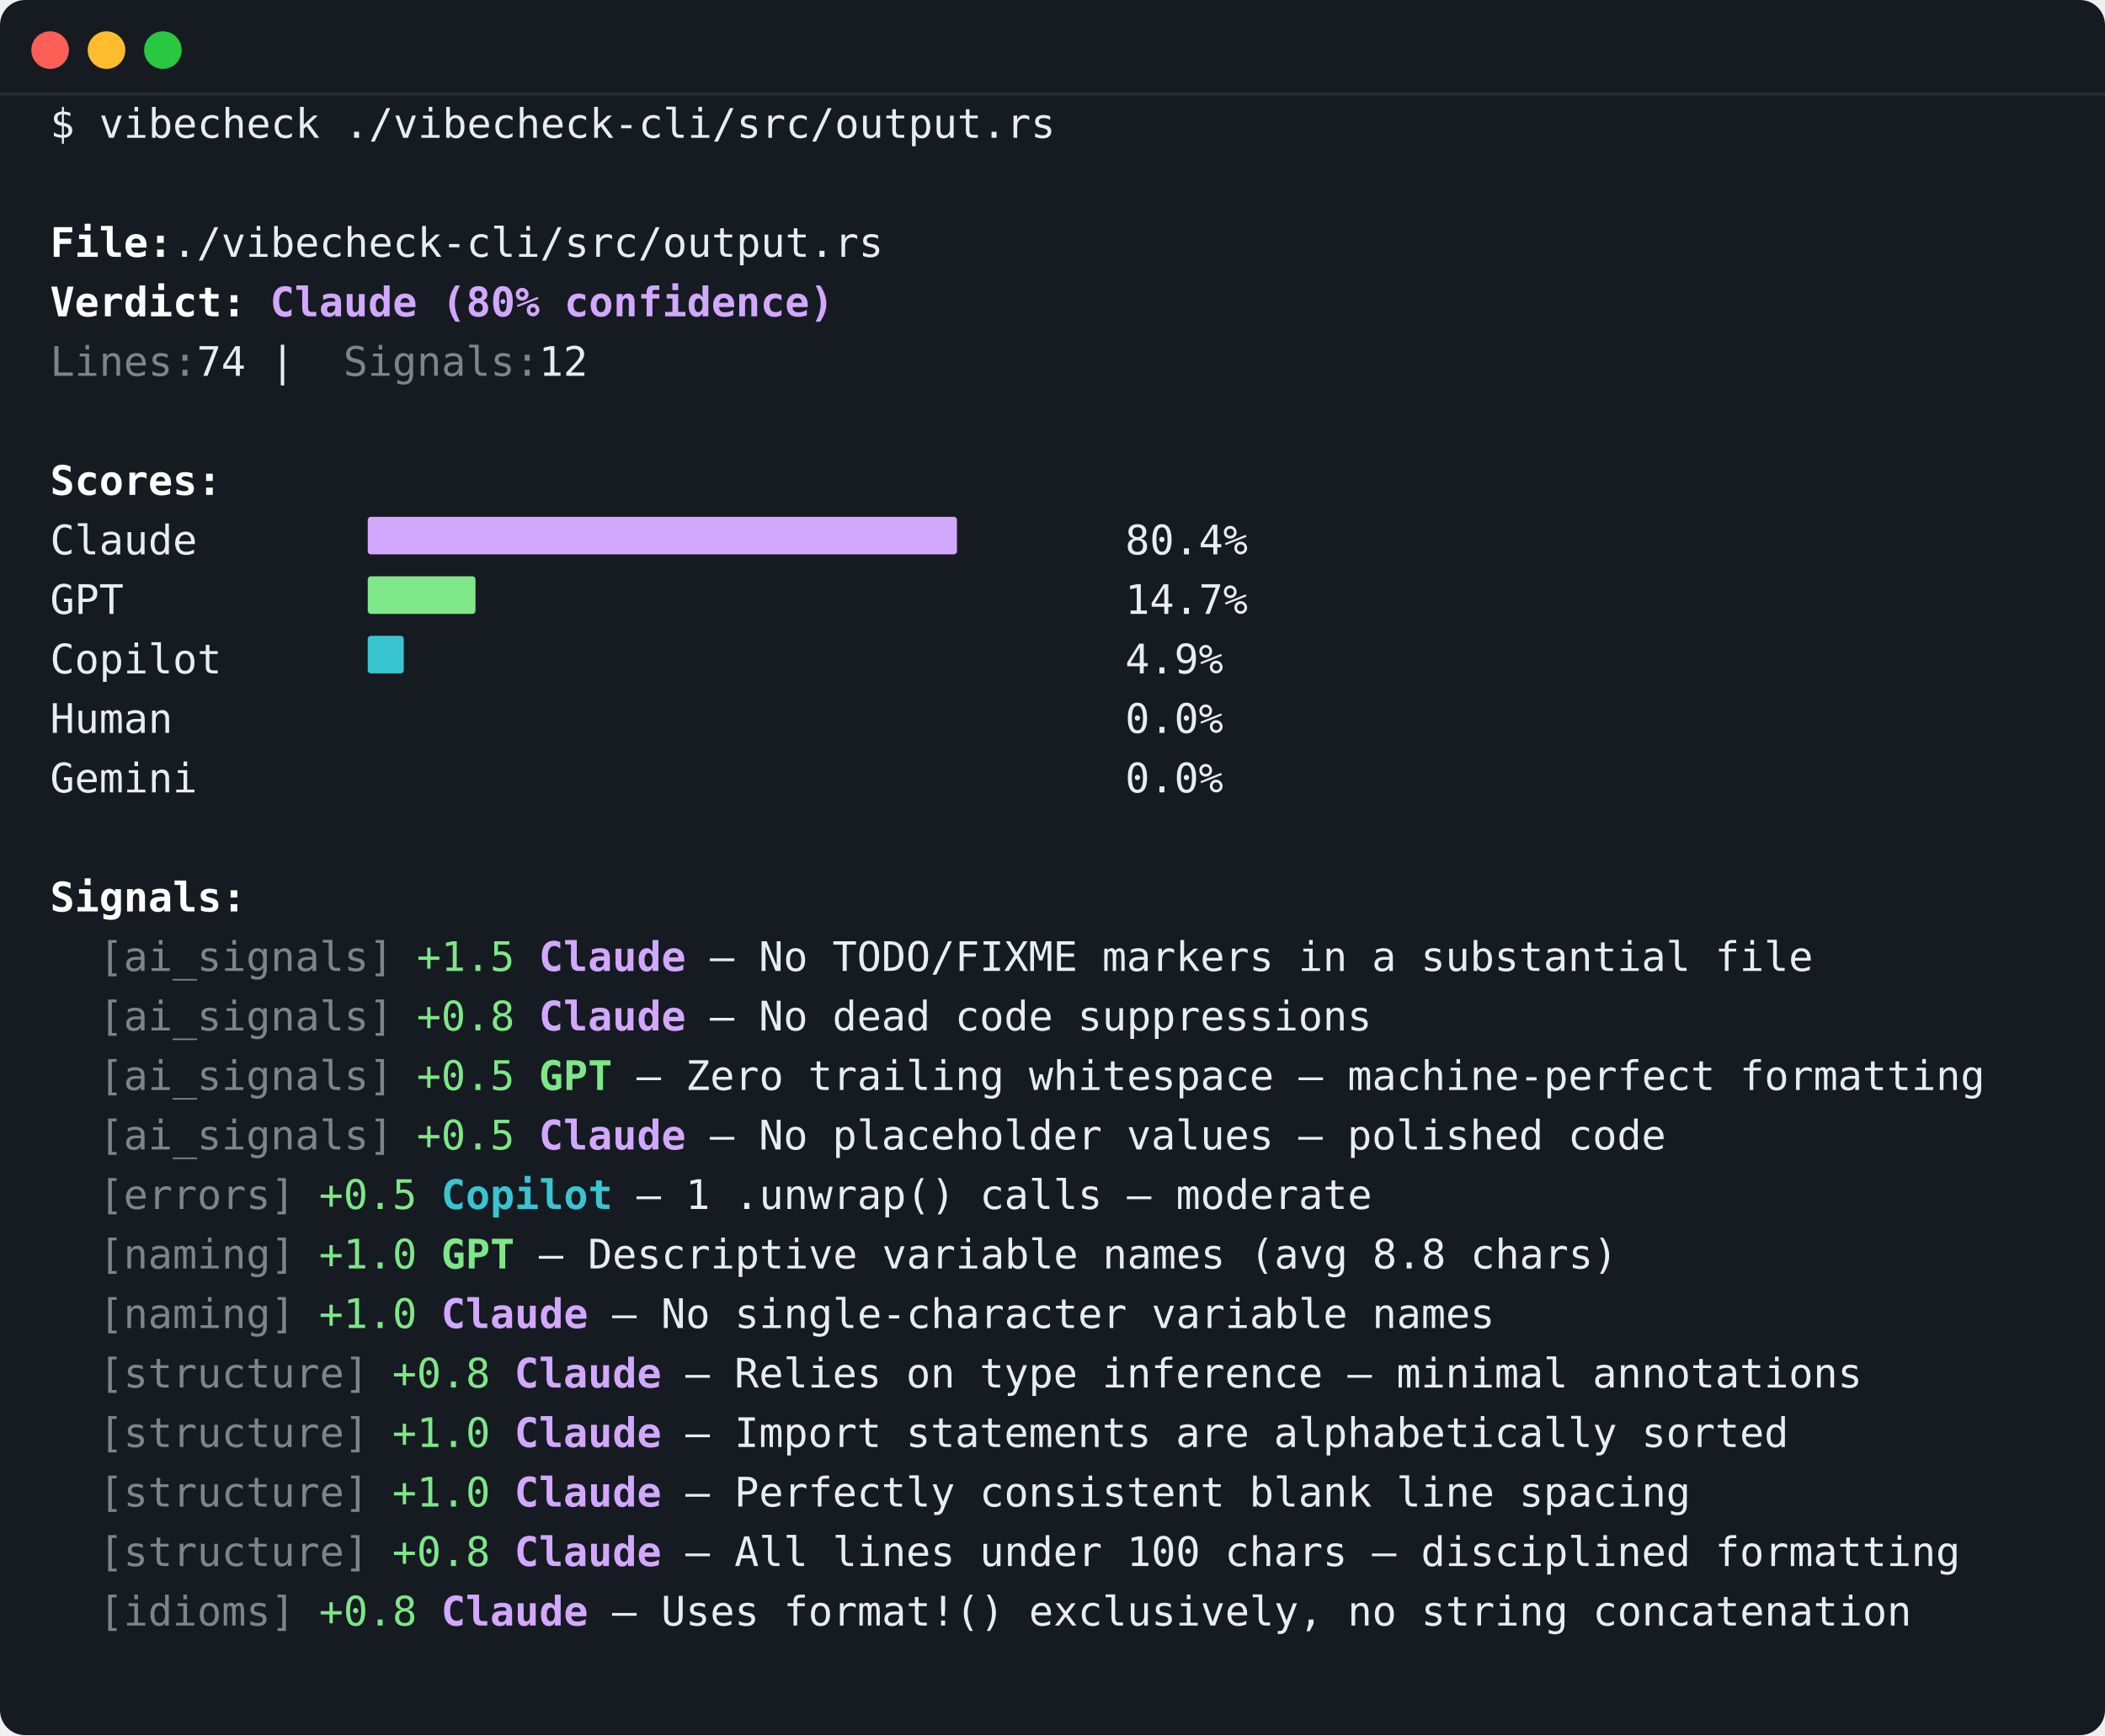
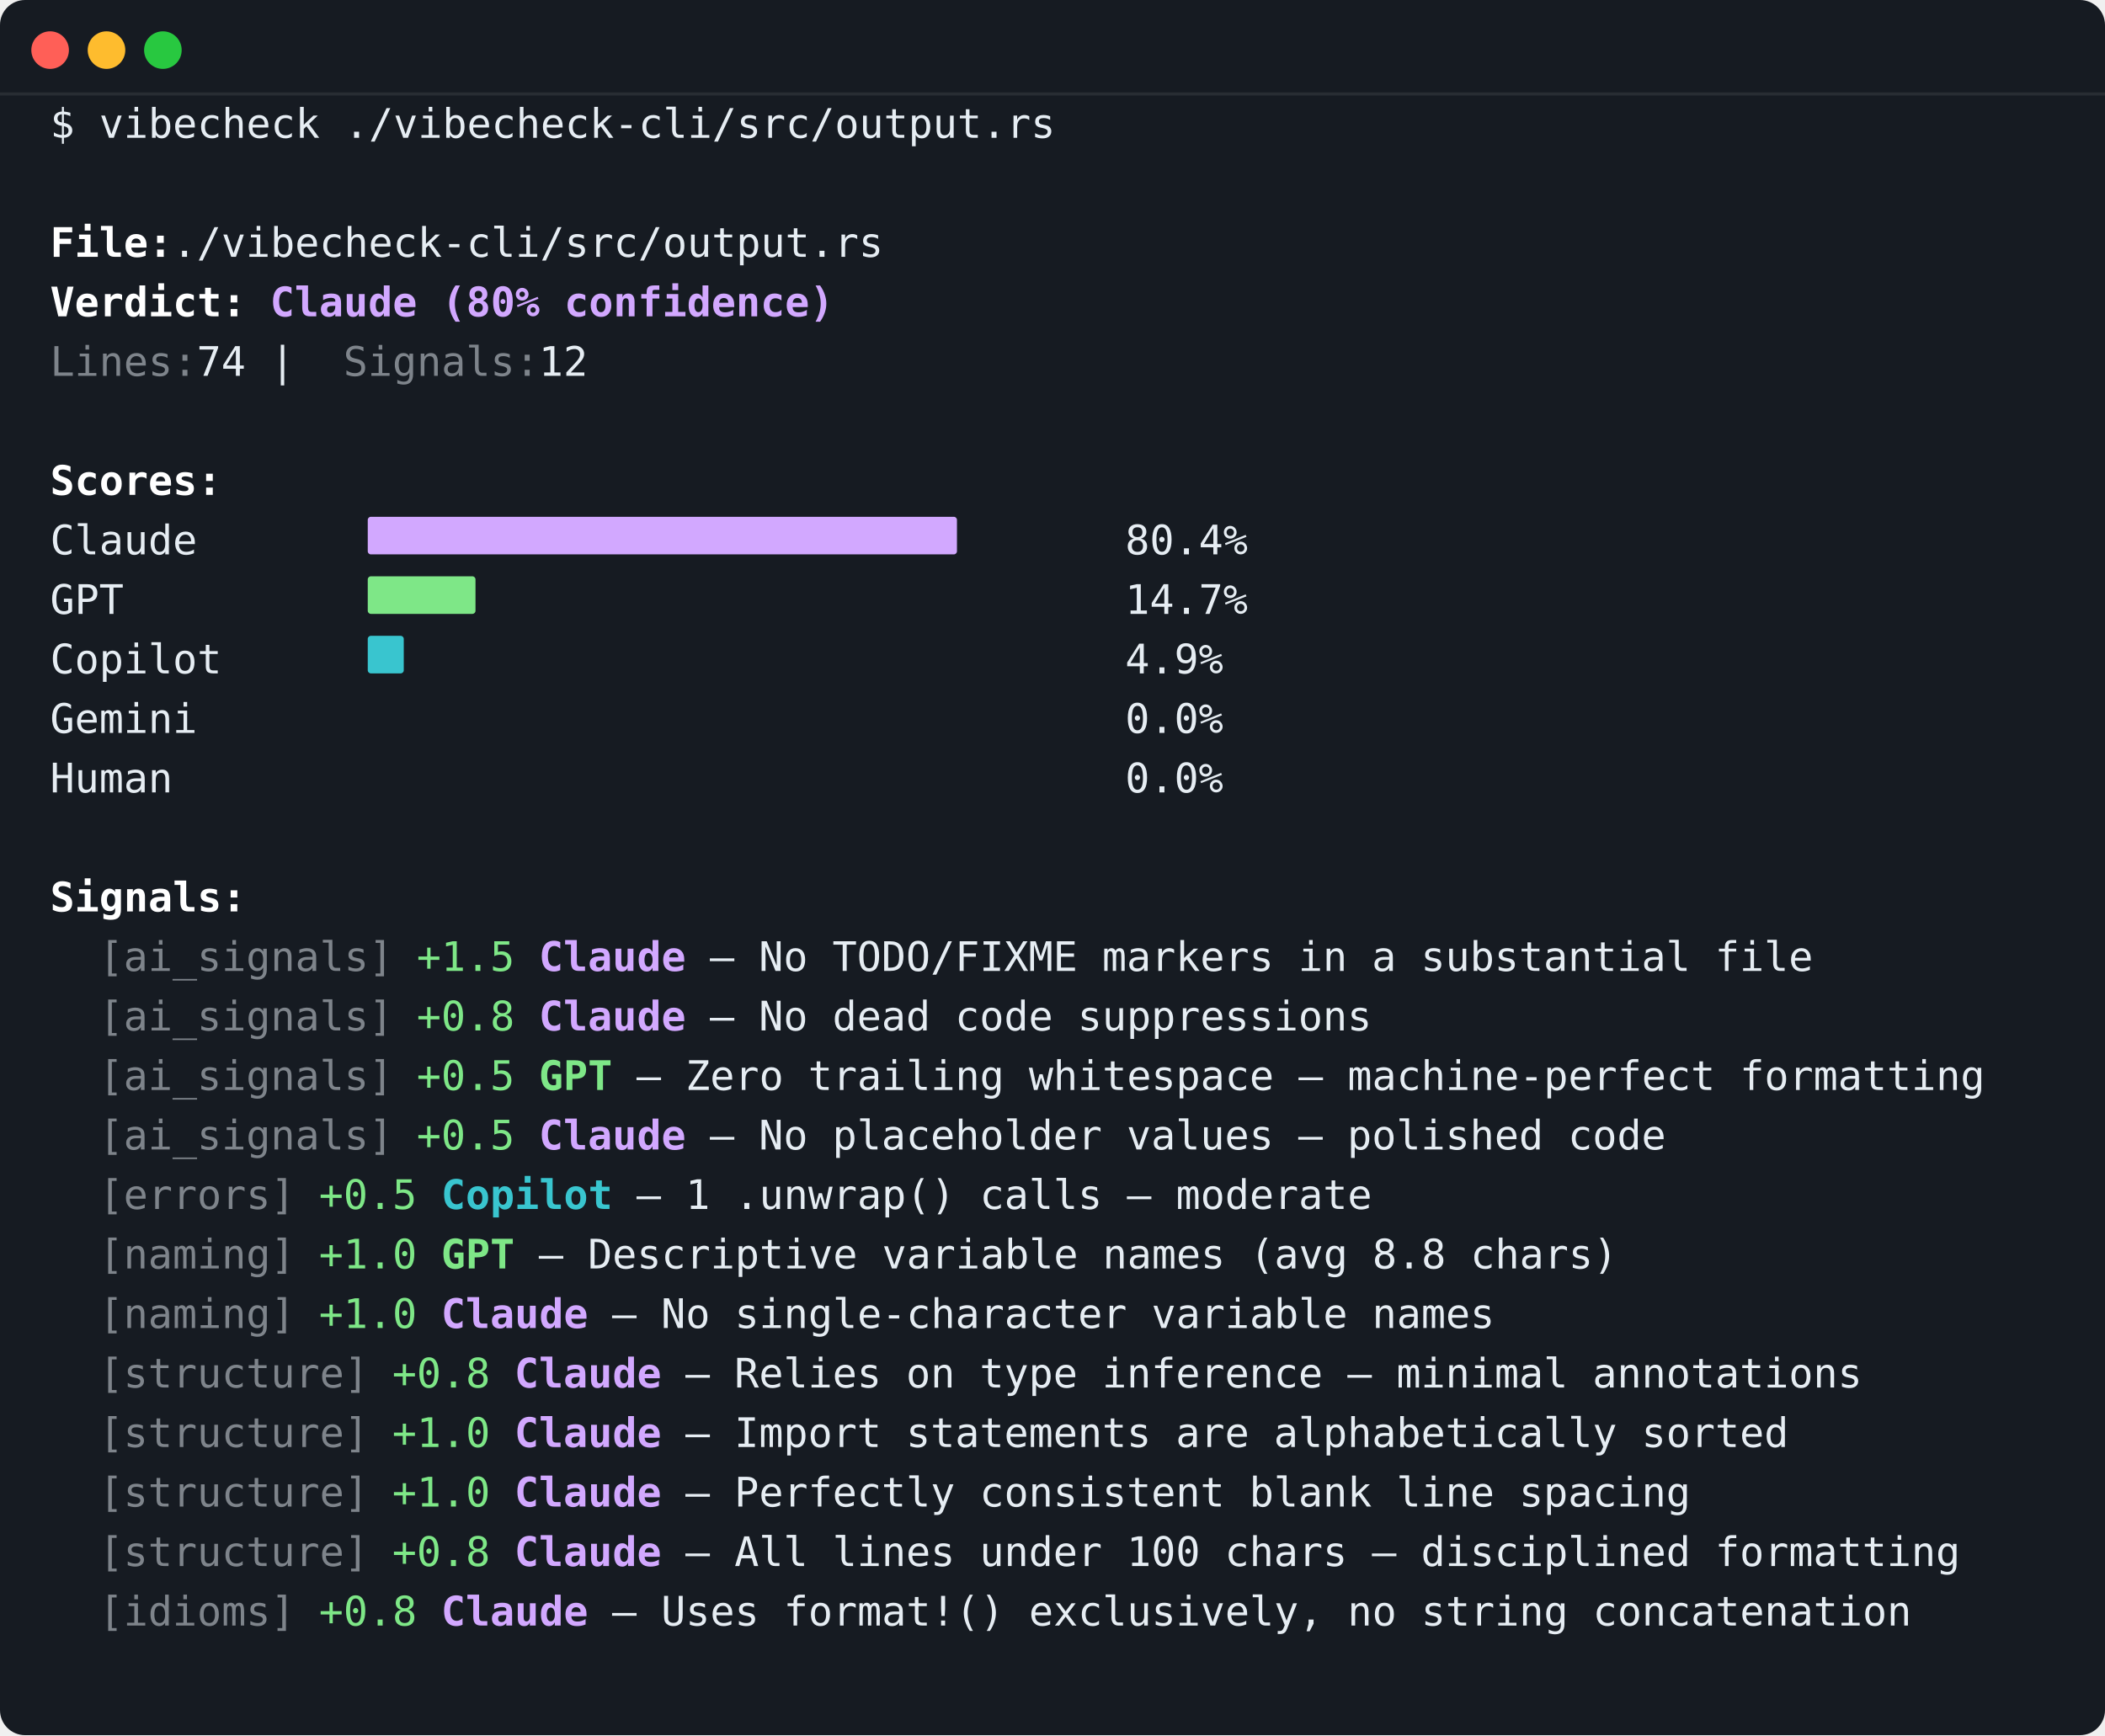
<svg xmlns="http://www.w3.org/2000/svg" viewBox="0 0 672 554" width="672" height="554">
  <rect width="672" height="554" fill="#161b22" rx="8" />
  <circle cx="16" cy="16" r="6" fill="#ff5f57" />
  <circle cx="34" cy="16" r="6" fill="#febc2e" />
  <circle cx="52" cy="16" r="6" fill="#28c840" />
  <line x1="0" y1="30" x2="672" y2="30" stroke="#ffffff" stroke-opacity="0.08" stroke-width="1" />
  <text x="16.0" y="44" font-family="ui-monospace,SFMono-Regular,'SF Mono',Menlo,Consolas,monospace" font-size="13px" fill="#e6edf3">$ vibecheck ./vibecheck-cli/src/output.rs</text>
  <text x="16.0" y="82" font-family="ui-monospace,SFMono-Regular,'SF Mono',Menlo,Consolas,monospace" font-size="13px" fill="#ffffff" font-weight="bold">File:</text>
  <text x="55.0" y="82" font-family="ui-monospace,SFMono-Regular,'SF Mono',Menlo,Consolas,monospace" font-size="13px" fill="#e6edf3"> ./vibecheck-cli/src/output.rs</text>
  <text x="16.0" y="101" font-family="ui-monospace,SFMono-Regular,'SF Mono',Menlo,Consolas,monospace" font-size="13px" fill="#ffffff" font-weight="bold">Verdict:</text>
  <text x="86.2" y="101" font-family="ui-monospace,SFMono-Regular,'SF Mono',Menlo,Consolas,monospace" font-size="13px" fill="#d2a8ff" font-weight="bold">Claude (80% confidence)</text>
  <text x="16.0" y="120" font-family="ui-monospace,SFMono-Regular,'SF Mono',Menlo,Consolas,monospace" font-size="13px" fill="#e6edf3" opacity="0.5">Lines:</text>
  <text x="62.8" y="120" font-family="ui-monospace,SFMono-Regular,'SF Mono',Menlo,Consolas,monospace" font-size="13px" fill="#e6edf3"> 74 | </text>
  <text x="109.6" y="120" font-family="ui-monospace,SFMono-Regular,'SF Mono',Menlo,Consolas,monospace" font-size="13px" fill="#e6edf3" opacity="0.5">Signals:</text>
  <text x="172.0" y="120" font-family="ui-monospace,SFMono-Regular,'SF Mono',Menlo,Consolas,monospace" font-size="13px" fill="#e6edf3"> 12</text>
  <text x="16.0" y="158" font-family="ui-monospace,SFMono-Regular,'SF Mono',Menlo,Consolas,monospace" font-size="13px" fill="#ffffff" font-weight="bold">Scores:</text>
  <text x="16.0" y="177" font-family="ui-monospace,SFMono-Regular,'SF Mono',Menlo,Consolas,monospace" font-size="13px" fill="#e6edf3">  Claude     </text>
  <rect x="117.4" y="165.0" width="188.1" height="12" fill="#d2a8ff" rx="1" />
  <text x="359.2" y="177" font-family="ui-monospace,SFMono-Regular,'SF Mono',Menlo,Consolas,monospace" font-size="13px" fill="#e6edf3">80.4%</text>
  <text x="16.0" y="196" font-family="ui-monospace,SFMono-Regular,'SF Mono',Menlo,Consolas,monospace" font-size="13px" fill="#e6edf3">  GPT        </text>
  <rect x="117.4" y="184.0" width="34.4" height="12" fill="#7ee787" rx="1" />
  <text x="359.2" y="196" font-family="ui-monospace,SFMono-Regular,'SF Mono',Menlo,Consolas,monospace" font-size="13px" fill="#e6edf3">14.7%</text>
  <text x="16.0" y="215" font-family="ui-monospace,SFMono-Regular,'SF Mono',Menlo,Consolas,monospace" font-size="13px" fill="#e6edf3">  Copilot    </text>
  <rect x="117.4" y="203.0" width="11.5" height="12" fill="#39c5cf" rx="1" />
  <text x="359.2" y="215" font-family="ui-monospace,SFMono-Regular,'SF Mono',Menlo,Consolas,monospace" font-size="13px" fill="#e6edf3">4.9%</text>
-   <text x="16.0" y="234" font-family="ui-monospace,SFMono-Regular,'SF Mono',Menlo,Consolas,monospace" font-size="13px" fill="#e6edf3">  Human      </text>
+   <text x="16.0" y="234" font-family="ui-monospace,SFMono-Regular,'SF Mono',Menlo,Consolas,monospace" font-size="13px" fill="#e6edf3">  Gemini     </text>
  <text x="359.2" y="234" font-family="ui-monospace,SFMono-Regular,'SF Mono',Menlo,Consolas,monospace" font-size="13px" fill="#e6edf3">0.0%</text>
-   <text x="16.0" y="253" font-family="ui-monospace,SFMono-Regular,'SF Mono',Menlo,Consolas,monospace" font-size="13px" fill="#e6edf3">  Gemini     </text>
+   <text x="16.0" y="253" font-family="ui-monospace,SFMono-Regular,'SF Mono',Menlo,Consolas,monospace" font-size="13px" fill="#e6edf3">  Human      </text>
  <text x="359.2" y="253" font-family="ui-monospace,SFMono-Regular,'SF Mono',Menlo,Consolas,monospace" font-size="13px" fill="#e6edf3">0.0%</text>
  <text x="16.0" y="291" font-family="ui-monospace,SFMono-Regular,'SF Mono',Menlo,Consolas,monospace" font-size="13px" fill="#ffffff" font-weight="bold">Signals:</text>
  <text x="16.0" y="310" font-family="ui-monospace,SFMono-Regular,'SF Mono',Menlo,Consolas,monospace" font-size="13px" fill="#e6edf3">  </text>
  <text x="31.6" y="310" font-family="ui-monospace,SFMono-Regular,'SF Mono',Menlo,Consolas,monospace" font-size="13px" fill="#e6edf3" opacity="0.5">[ai_signals] </text>
  <text x="133.0" y="310" font-family="ui-monospace,SFMono-Regular,'SF Mono',Menlo,Consolas,monospace" font-size="13px" fill="#7ee787">+1.5 </text>
  <text x="172.0" y="310" font-family="ui-monospace,SFMono-Regular,'SF Mono',Menlo,Consolas,monospace" font-size="13px" fill="#d2a8ff" font-weight="bold">Claude </text>
  <text x="226.6" y="310" font-family="ui-monospace,SFMono-Regular,'SF Mono',Menlo,Consolas,monospace" font-size="13px" fill="#e6edf3">— No TODO/FIXME markers in a substantial file</text>
  <text x="16.0" y="329" font-family="ui-monospace,SFMono-Regular,'SF Mono',Menlo,Consolas,monospace" font-size="13px" fill="#e6edf3">  </text>
  <text x="31.6" y="329" font-family="ui-monospace,SFMono-Regular,'SF Mono',Menlo,Consolas,monospace" font-size="13px" fill="#e6edf3" opacity="0.5">[ai_signals] </text>
  <text x="133.0" y="329" font-family="ui-monospace,SFMono-Regular,'SF Mono',Menlo,Consolas,monospace" font-size="13px" fill="#7ee787">+0.8 </text>
  <text x="172.0" y="329" font-family="ui-monospace,SFMono-Regular,'SF Mono',Menlo,Consolas,monospace" font-size="13px" fill="#d2a8ff" font-weight="bold">Claude </text>
  <text x="226.6" y="329" font-family="ui-monospace,SFMono-Regular,'SF Mono',Menlo,Consolas,monospace" font-size="13px" fill="#e6edf3">— No dead code suppressions</text>
  <text x="16.0" y="348" font-family="ui-monospace,SFMono-Regular,'SF Mono',Menlo,Consolas,monospace" font-size="13px" fill="#e6edf3">  </text>
  <text x="31.6" y="348" font-family="ui-monospace,SFMono-Regular,'SF Mono',Menlo,Consolas,monospace" font-size="13px" fill="#e6edf3" opacity="0.5">[ai_signals] </text>
  <text x="133.0" y="348" font-family="ui-monospace,SFMono-Regular,'SF Mono',Menlo,Consolas,monospace" font-size="13px" fill="#7ee787">+0.5 </text>
  <text x="172.0" y="348" font-family="ui-monospace,SFMono-Regular,'SF Mono',Menlo,Consolas,monospace" font-size="13px" fill="#7ee787" font-weight="bold">GPT </text>
  <text x="203.2" y="348" font-family="ui-monospace,SFMono-Regular,'SF Mono',Menlo,Consolas,monospace" font-size="13px" fill="#e6edf3">— Zero trailing whitespace — machine-perfect formatting</text>
  <text x="16.0" y="367" font-family="ui-monospace,SFMono-Regular,'SF Mono',Menlo,Consolas,monospace" font-size="13px" fill="#e6edf3">  </text>
  <text x="31.6" y="367" font-family="ui-monospace,SFMono-Regular,'SF Mono',Menlo,Consolas,monospace" font-size="13px" fill="#e6edf3" opacity="0.5">[ai_signals] </text>
  <text x="133.0" y="367" font-family="ui-monospace,SFMono-Regular,'SF Mono',Menlo,Consolas,monospace" font-size="13px" fill="#7ee787">+0.5 </text>
  <text x="172.0" y="367" font-family="ui-monospace,SFMono-Regular,'SF Mono',Menlo,Consolas,monospace" font-size="13px" fill="#d2a8ff" font-weight="bold">Claude </text>
  <text x="226.6" y="367" font-family="ui-monospace,SFMono-Regular,'SF Mono',Menlo,Consolas,monospace" font-size="13px" fill="#e6edf3">— No placeholder values — polished code</text>
  <text x="16.0" y="386" font-family="ui-monospace,SFMono-Regular,'SF Mono',Menlo,Consolas,monospace" font-size="13px" fill="#e6edf3">  </text>
  <text x="31.6" y="386" font-family="ui-monospace,SFMono-Regular,'SF Mono',Menlo,Consolas,monospace" font-size="13px" fill="#e6edf3" opacity="0.5">[errors] </text>
  <text x="101.8" y="386" font-family="ui-monospace,SFMono-Regular,'SF Mono',Menlo,Consolas,monospace" font-size="13px" fill="#7ee787">+0.5 </text>
  <text x="140.8" y="386" font-family="ui-monospace,SFMono-Regular,'SF Mono',Menlo,Consolas,monospace" font-size="13px" fill="#39c5cf" font-weight="bold">Copilot </text>
  <text x="203.2" y="386" font-family="ui-monospace,SFMono-Regular,'SF Mono',Menlo,Consolas,monospace" font-size="13px" fill="#e6edf3">— 1 .unwrap() calls — moderate</text>
  <text x="16.0" y="405" font-family="ui-monospace,SFMono-Regular,'SF Mono',Menlo,Consolas,monospace" font-size="13px" fill="#e6edf3">  </text>
  <text x="31.6" y="405" font-family="ui-monospace,SFMono-Regular,'SF Mono',Menlo,Consolas,monospace" font-size="13px" fill="#e6edf3" opacity="0.5">[naming] </text>
  <text x="101.8" y="405" font-family="ui-monospace,SFMono-Regular,'SF Mono',Menlo,Consolas,monospace" font-size="13px" fill="#7ee787">+1.0 </text>
  <text x="140.8" y="405" font-family="ui-monospace,SFMono-Regular,'SF Mono',Menlo,Consolas,monospace" font-size="13px" fill="#7ee787" font-weight="bold">GPT </text>
  <text x="172.0" y="405" font-family="ui-monospace,SFMono-Regular,'SF Mono',Menlo,Consolas,monospace" font-size="13px" fill="#e6edf3">— Descriptive variable names (avg 8.8 chars)</text>
  <text x="16.0" y="424" font-family="ui-monospace,SFMono-Regular,'SF Mono',Menlo,Consolas,monospace" font-size="13px" fill="#e6edf3">  </text>
  <text x="31.6" y="424" font-family="ui-monospace,SFMono-Regular,'SF Mono',Menlo,Consolas,monospace" font-size="13px" fill="#e6edf3" opacity="0.5">[naming] </text>
  <text x="101.8" y="424" font-family="ui-monospace,SFMono-Regular,'SF Mono',Menlo,Consolas,monospace" font-size="13px" fill="#7ee787">+1.0 </text>
  <text x="140.8" y="424" font-family="ui-monospace,SFMono-Regular,'SF Mono',Menlo,Consolas,monospace" font-size="13px" fill="#d2a8ff" font-weight="bold">Claude </text>
  <text x="195.4" y="424" font-family="ui-monospace,SFMono-Regular,'SF Mono',Menlo,Consolas,monospace" font-size="13px" fill="#e6edf3">— No single-character variable names</text>
  <text x="16.0" y="443" font-family="ui-monospace,SFMono-Regular,'SF Mono',Menlo,Consolas,monospace" font-size="13px" fill="#e6edf3">  </text>
  <text x="31.6" y="443" font-family="ui-monospace,SFMono-Regular,'SF Mono',Menlo,Consolas,monospace" font-size="13px" fill="#e6edf3" opacity="0.5">[structure] </text>
  <text x="125.2" y="443" font-family="ui-monospace,SFMono-Regular,'SF Mono',Menlo,Consolas,monospace" font-size="13px" fill="#7ee787">+0.8 </text>
  <text x="164.2" y="443" font-family="ui-monospace,SFMono-Regular,'SF Mono',Menlo,Consolas,monospace" font-size="13px" fill="#d2a8ff" font-weight="bold">Claude </text>
  <text x="218.8" y="443" font-family="ui-monospace,SFMono-Regular,'SF Mono',Menlo,Consolas,monospace" font-size="13px" fill="#e6edf3">— Relies on type inference — minimal annotations</text>
  <text x="16.0" y="462" font-family="ui-monospace,SFMono-Regular,'SF Mono',Menlo,Consolas,monospace" font-size="13px" fill="#e6edf3">  </text>
  <text x="31.6" y="462" font-family="ui-monospace,SFMono-Regular,'SF Mono',Menlo,Consolas,monospace" font-size="13px" fill="#e6edf3" opacity="0.5">[structure] </text>
  <text x="125.2" y="462" font-family="ui-monospace,SFMono-Regular,'SF Mono',Menlo,Consolas,monospace" font-size="13px" fill="#7ee787">+1.0 </text>
  <text x="164.2" y="462" font-family="ui-monospace,SFMono-Regular,'SF Mono',Menlo,Consolas,monospace" font-size="13px" fill="#d2a8ff" font-weight="bold">Claude </text>
  <text x="218.8" y="462" font-family="ui-monospace,SFMono-Regular,'SF Mono',Menlo,Consolas,monospace" font-size="13px" fill="#e6edf3">— Import statements are alphabetically sorted</text>
  <text x="16.0" y="481" font-family="ui-monospace,SFMono-Regular,'SF Mono',Menlo,Consolas,monospace" font-size="13px" fill="#e6edf3">  </text>
  <text x="31.6" y="481" font-family="ui-monospace,SFMono-Regular,'SF Mono',Menlo,Consolas,monospace" font-size="13px" fill="#e6edf3" opacity="0.5">[structure] </text>
  <text x="125.2" y="481" font-family="ui-monospace,SFMono-Regular,'SF Mono',Menlo,Consolas,monospace" font-size="13px" fill="#7ee787">+1.0 </text>
  <text x="164.2" y="481" font-family="ui-monospace,SFMono-Regular,'SF Mono',Menlo,Consolas,monospace" font-size="13px" fill="#d2a8ff" font-weight="bold">Claude </text>
  <text x="218.8" y="481" font-family="ui-monospace,SFMono-Regular,'SF Mono',Menlo,Consolas,monospace" font-size="13px" fill="#e6edf3">— Perfectly consistent blank line spacing</text>
  <text x="16.0" y="500" font-family="ui-monospace,SFMono-Regular,'SF Mono',Menlo,Consolas,monospace" font-size="13px" fill="#e6edf3">  </text>
  <text x="31.6" y="500" font-family="ui-monospace,SFMono-Regular,'SF Mono',Menlo,Consolas,monospace" font-size="13px" fill="#e6edf3" opacity="0.5">[structure] </text>
  <text x="125.2" y="500" font-family="ui-monospace,SFMono-Regular,'SF Mono',Menlo,Consolas,monospace" font-size="13px" fill="#7ee787">+0.8 </text>
  <text x="164.2" y="500" font-family="ui-monospace,SFMono-Regular,'SF Mono',Menlo,Consolas,monospace" font-size="13px" fill="#d2a8ff" font-weight="bold">Claude </text>
  <text x="218.8" y="500" font-family="ui-monospace,SFMono-Regular,'SF Mono',Menlo,Consolas,monospace" font-size="13px" fill="#e6edf3">— All lines under 100 chars — disciplined formatting</text>
  <text x="16.0" y="519" font-family="ui-monospace,SFMono-Regular,'SF Mono',Menlo,Consolas,monospace" font-size="13px" fill="#e6edf3">  </text>
  <text x="31.6" y="519" font-family="ui-monospace,SFMono-Regular,'SF Mono',Menlo,Consolas,monospace" font-size="13px" fill="#e6edf3" opacity="0.5">[idioms] </text>
  <text x="101.8" y="519" font-family="ui-monospace,SFMono-Regular,'SF Mono',Menlo,Consolas,monospace" font-size="13px" fill="#7ee787">+0.8 </text>
  <text x="140.8" y="519" font-family="ui-monospace,SFMono-Regular,'SF Mono',Menlo,Consolas,monospace" font-size="13px" fill="#d2a8ff" font-weight="bold">Claude </text>
  <text x="195.4" y="519" font-family="ui-monospace,SFMono-Regular,'SF Mono',Menlo,Consolas,monospace" font-size="13px" fill="#e6edf3">— Uses format!() exclusively, no string concatenation</text>
</svg>
